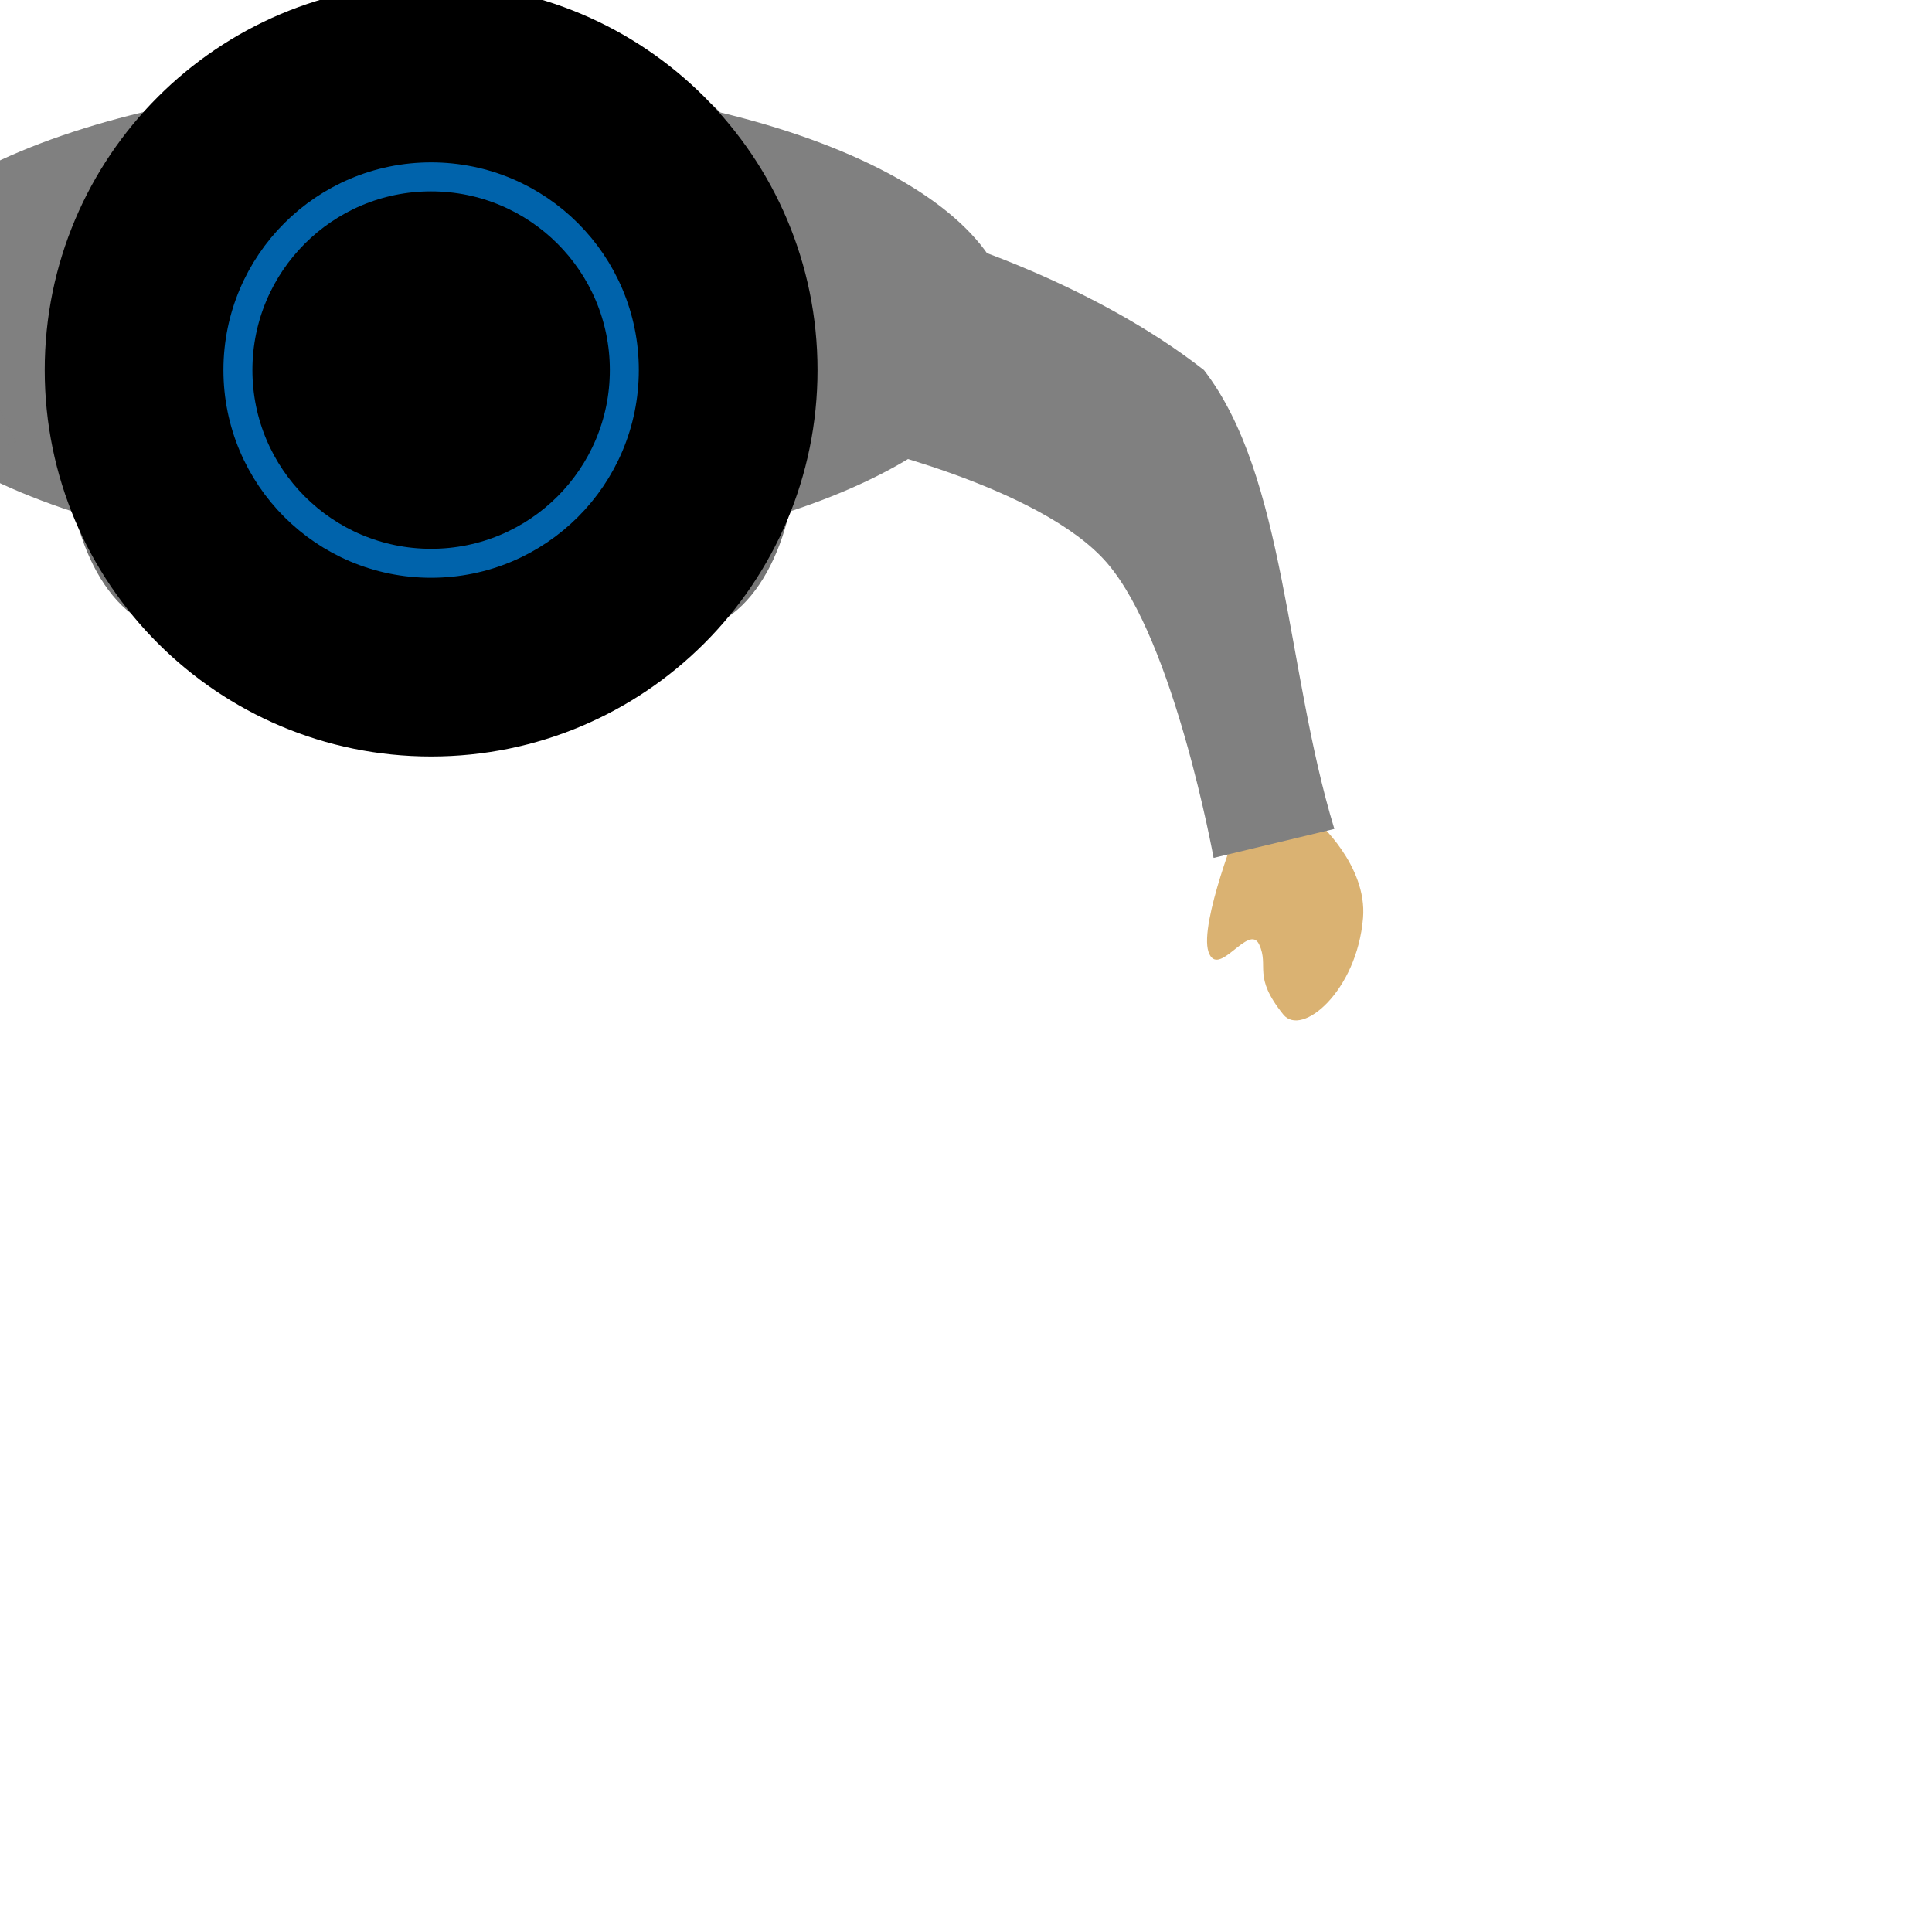
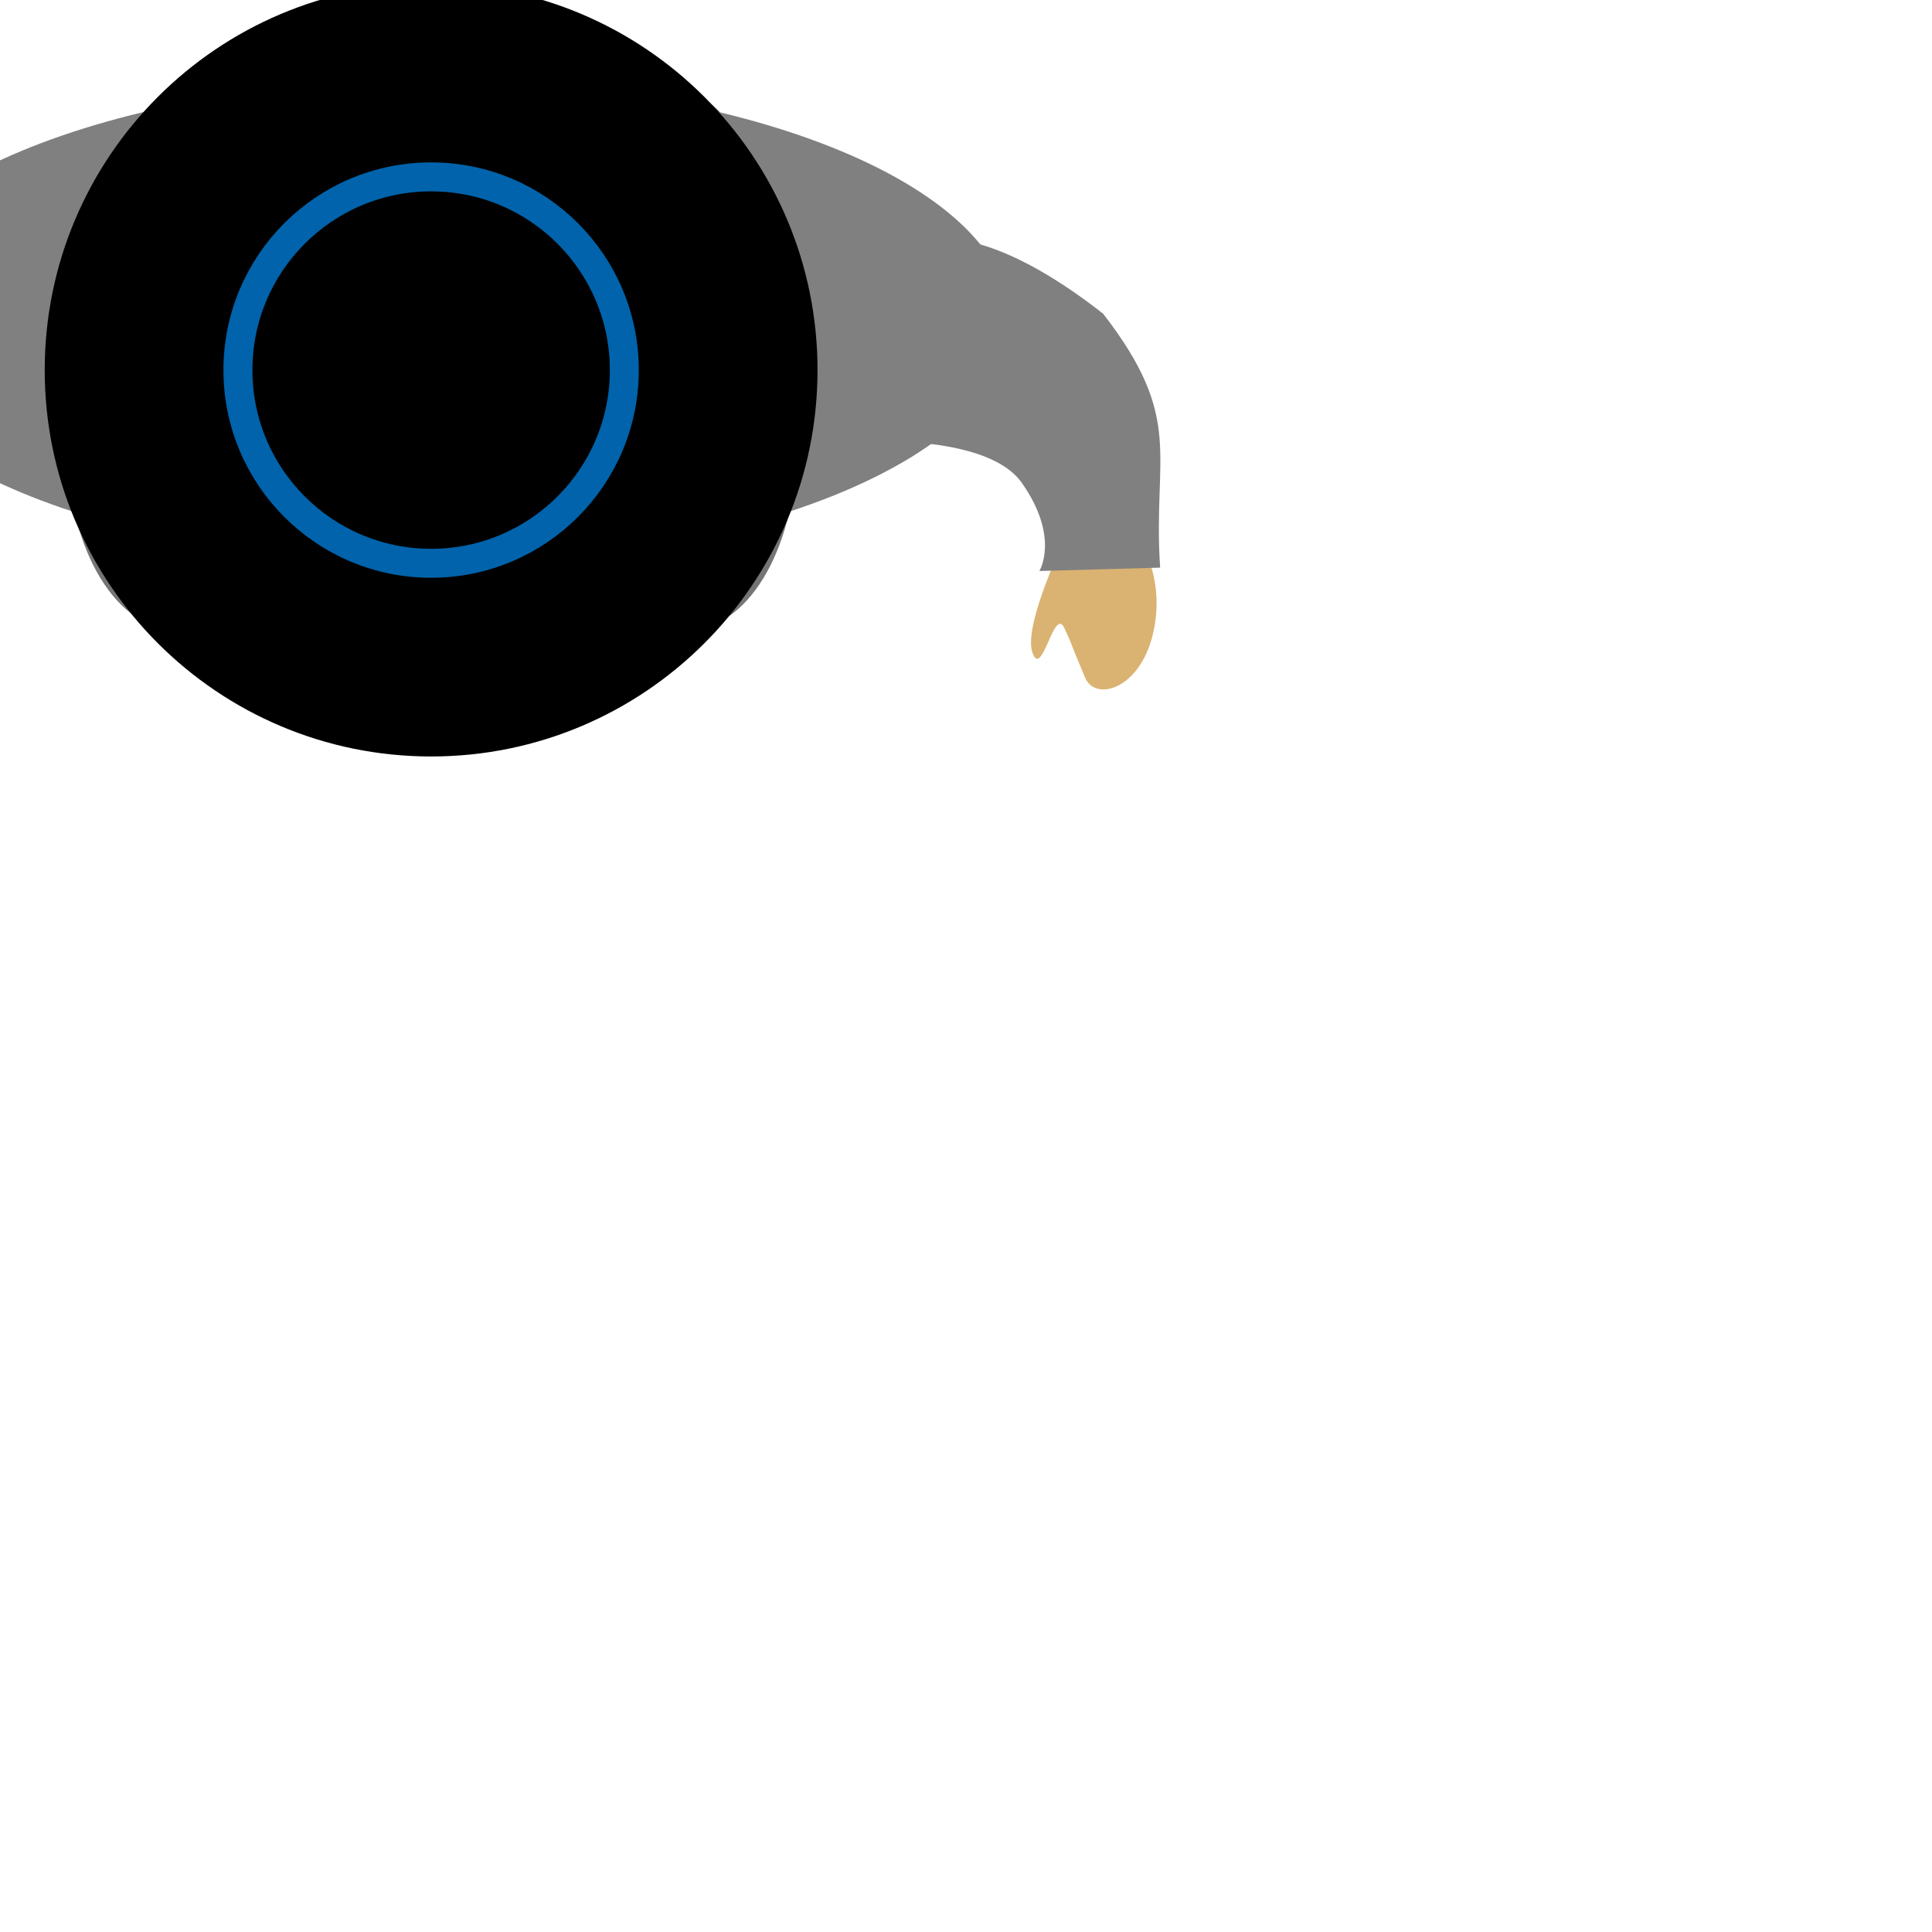
<svg xmlns="http://www.w3.org/2000/svg" width="100" height="100" viewBox="0 0 100 100" id="svg3431" version="1.1">
  <defs id="defs3433">
    <marker orient="auto" refY="0.0" refX="0.0" id="Arrow1Lend" style="overflow:visible;">
      <path id="path4359" d="M 0.0,0.0 L 5.0,-5.0 L -12.5,0.0 L 5.0,5.0 L 0.0,0.0 z " style="fill-rule:evenodd;stroke:#000000;stroke-width:1.0pt;" transform="scale(0.8) rotate(180) translate(12.5,0)" />
    </marker>
    <marker orient="auto" refY="0.0" refX="0.0" id="Arrow1Lstart" style="overflow:visible">
      <path id="path4356" d="M 0.0,0.0 L 5.0,-5.0 L -12.5,0.0 L 5.0,5.0 L 0.0,0.0 z " style="fill-rule:evenodd;stroke:#000000;stroke-width:1.0pt" transform="scale(0.8) translate(12.5,0)" />
    </marker>
  </defs>
  <g id="man" transform="translate(-28.70711,-9.292894)">
    <g id="g4765" class="bottom">
      <g id="g4819" class="leg leg--right">
        <ellipse transform="scale(1,-1)" ry="9" rx="5" cy="-23.445" cx="39.162" id="ellipse4342" style="fill:#af7d24;fill-opacity:1;stroke:#323232;stroke-width:1.5;stroke-miterlimit:4;stroke-dasharray:none;stroke-opacity:0.671" />
        <ellipse transform="scale(1,-1)" style="fill:#af7d24;fill-opacity:1;stroke:#323232;stroke-width:1.5;stroke-miterlimit:4;stroke-dasharray:none;stroke-opacity:0.671" id="path4313" cx="37.912" cy="-32.173" rx="5" ry="9" />
        <path style="fill:#4c4c4c;fill-opacity:1;fill-rule:evenodd;stroke:none;stroke-width:1px;stroke-linecap:butt;stroke-linejoin:miter;stroke-opacity:1" d="m 29.537,31.673 c -0.625,-4.014 1.78,-12.317 4,-14 2.22,-1.683 10.087,-1.437 11.625,1.625 1.489,2.964 2.023,9.271 1,14.375 -0.963,3.927 -16,2.014 -16.625,-2 z" id="path4315" />
      </g>
      <g id="g4835" class="leg leg--left">
        <ellipse style="fill:#af7d24;fill-opacity:1;stroke:#323232;stroke-width:1.5;stroke-miterlimit:4;stroke-dasharray:none;stroke-opacity:0.671" id="ellipse4826" cx="-62.964" cy="-23.445" rx="5" ry="9" transform="scale(-1,-1)" />
        <ellipse ry="9" rx="5" cy="-32.173" cx="-64.214" id="ellipse4828" style="fill:#af7d24;fill-opacity:1;stroke:#323232;stroke-width:1.5;stroke-miterlimit:4;stroke-dasharray:none;stroke-opacity:0.671" transform="scale(-1,-1)" />
        <path id="path4830" d="m 72.589,31.673 c 0.625,-4.014 -1.78,-12.317 -4,-14 -2.22,-1.683 -10.087,-1.437 -11.625,1.625 -1.489,2.964 -2.023,9.271 -1,14.375 0.963,3.927 16,2.014 16.625,-2 z" style="fill:#4c4c4c;fill-opacity:1;fill-rule:evenodd;stroke:none;stroke-width:1px;stroke-linecap:butt;stroke-linejoin:miter;stroke-opacity:1" />
      </g>
    </g>
    <g id="g4779" class="top">
      <ellipse transform="scale(1,-1)" ry="12.5" rx="30" cy="-25.948" cx="51.022" id="path4247" style="fill:#808080;stroke:none;stroke-opacity:0.671" />
      <g class="hands hands--castanetas" id="g4757" display="none" style="display:none">
        <g id="g4749" class="hand hand--right">
          <path id="path4307" d="m 5.162,51.807 c 0,0 -2.601,2.269 -2.375,5 0.314,3.789 3.172,6.181 4.125,5 1.62,-2.01 0.717,-2.473 1.25,-3.625 0.533,-1.153 2.133,1.832 2.625,0.375 0.492,-1.457 -1.625,-6.75 -1.625,-6.75 z" style="fill:#dab272;fill-opacity:1;fill-rule:evenodd;stroke:none;stroke-width:1px;stroke-linecap:butt;stroke-linejoin:miter;stroke-opacity:1" />
          <path id="path4249" d="m 24.272,21.698 c 0,0 -7.485,2.235 -13.25,6.75 -4.235,5.484 -4.235,15.485 -6.75,23.75 l 6.25,1.5 c 0,0 2.024,-11.195 5.5,-15.25 3.476,-4.055 13.5,-6.25 13.5,-6.25 z" style="fill:#808080;fill-rule:evenodd;stroke:none;stroke-width:1px;stroke-linecap:butt;stroke-linejoin:miter;stroke-opacity:0.671" />
        </g>
        <g id="g4753" class="hand hand--left">
          <path style="fill:#dab272;fill-opacity:1;fill-rule:evenodd;stroke:none;stroke-width:1px;stroke-linecap:butt;stroke-linejoin:miter;stroke-opacity:1" d="m 96.883,51.807 c 0,0 2.601,2.269 2.375,5 -0.314,3.789 -3.172,6.181 -4.125,5 -1.62,-2.01 -0.717,-2.473 -1.25,-3.625 -0.533,-1.153 -2.133,1.832 -2.625,0.375 -0.492,-1.457 1.625,-6.75 1.625,-6.75 z" id="path4309" />
          <path style="fill:#808080;fill-rule:evenodd;stroke:none;stroke-width:1px;stroke-linecap:butt;stroke-linejoin:miter;stroke-opacity:0.671" d="m 77.773,21.698 c 0,0 7.485,2.235 13.25,6.75 4.235,5.484 4.235,15.485 6.75,23.75 l -6.25,1.5 c 0,0 -2.024,-11.195 -5.5,-15.25 -3.476,-4.055 -13.5,-6.25 -13.5,-6.25 z" id="path4311" />
        </g>
      </g>
-       <g id="g4252" class="hands hands--down">
-         <g class="hand hand--right" id="g4254">
-           <path style="fill:#dab272;fill-opacity:1;fill-rule:evenodd;stroke:none;stroke-width:1px;stroke-linecap:butt;stroke-linejoin:miter;stroke-opacity:1" d="m 5.162,51.807 c 0,0 -2.601,2.269 -2.375,5 0.314,3.789 3.172,6.181 4.125,5 1.62,-2.01 0.717,-2.473 1.25,-3.625 0.533,-1.153 2.133,1.832 2.625,0.375 0.492,-1.457 -1.625,-6.75 -1.625,-6.75 z" id="path4256" />
-           <path style="fill:#808080;fill-rule:evenodd;stroke:none;stroke-width:1px;stroke-linecap:butt;stroke-linejoin:miter;stroke-opacity:0.671" d="m 24.272,21.698 c 0,0 -7.485,2.235 -13.25,6.75 -4.235,5.484 -4.235,15.485 -6.75,23.75 l 6.25,1.5 c 0,0 2.024,-11.195 5.5,-15.25 3.476,-4.055 13.5,-6.25 13.5,-6.25 z" id="path4258" />
+       <g id="g4252" class="hands hands--down" display="none" style="display:none">
+         <g class="hand hand--left" id="g4260">
+           <path id="path4262" d="m 87.148,36.305 c 0,0 1.629,2.004 1.403,4.735 -0.314,3.789 -3.097,4.721 -3.683,3.321 -1.073,-2.564 -0.54,-1.412 -1.073,-2.564 -0.533,-1.153 -1.161,2.716 -1.653,1.259 -0.492,-1.457 1.802,-6.131 1.802,-6.131 z" style="fill:#dab272;fill-opacity:1;fill-rule:evenodd;stroke:none;stroke-width:1px;stroke-linecap:butt;stroke-linejoin:miter;stroke-opacity:1" />
+           <path id="path4264" d="m 77.242,21.698 c 0,0 2.801,-0.682 8.565,3.833 4.235,5.484 2.556,7.264 2.949,13.143 l -6.25,0.174 c 0,0 1.07,-1.738 -0.904,-4.555 -1.974,-2.817 -9.611,-2.096 -9.611,-2.096 z" style="fill:#808080;fill-rule:evenodd;stroke:none;stroke-width:1px;stroke-linecap:butt;stroke-linejoin:miter;stroke-opacity:0.671" />
        </g>
-         <g class="hand hand--left" id="g4260">
-           <path id="path4262" d="m 96.883,51.807 c 0,0 2.601,2.269 2.375,5 -0.314,3.789 -3.172,6.181 -4.125,5 -1.62,-2.01 -0.717,-2.473 -1.25,-3.625 -0.533,-1.153 -2.133,1.832 -2.625,0.375 -0.492,-1.457 1.625,-6.75 1.625,-6.75 z" style="fill:#dab272;fill-opacity:1;fill-rule:evenodd;stroke:none;stroke-width:1px;stroke-linecap:butt;stroke-linejoin:miter;stroke-opacity:1" />
-           <path id="path4264" d="m 77.773,21.698 c 0,0 7.485,2.235 13.25,6.75 4.235,5.484 4.235,15.485 6.75,23.75 l -6.25,1.5 c 0,0 -2.024,-11.195 -5.5,-15.25 -3.476,-4.055 -13.5,-6.25 -13.5,-6.25 z" style="fill:#808080;fill-rule:evenodd;stroke:none;stroke-width:1px;stroke-linecap:butt;stroke-linejoin:miter;stroke-opacity:0.671" />
+         <g id="g3412" class="hands hands--right">
+           <path style="fill:#dab272;fill-opacity:1;fill-rule:evenodd;stroke:none;stroke-width:1px;stroke-linecap:butt;stroke-linejoin:miter;stroke-opacity:1" d="m 14.585,36.305 c 0,0 -1.629,2.004 -1.403,4.735 0.314,3.789 3.097,4.721 3.683,3.321 1.073,-2.564 0.54,-1.412 1.073,-2.564 0.533,-1.153 1.161,2.716 1.653,1.259 0.492,-1.457 -1.802,-6.131 -1.802,-6.131 z" id="path4202" />
+           <path style="fill:#808080;fill-rule:evenodd;stroke:none;stroke-width:1px;stroke-linecap:butt;stroke-linejoin:miter;stroke-opacity:0.671" d="m 24.491,21.698 c 0,0 -2.801,-0.682 -8.565,3.833 -4.235,5.484 -2.556,7.264 -2.949,13.143 l 6.25,0.174 c 0,0 -1.07,-1.738 0.904,-4.555 1.974,-2.817 9.611,-2.096 9.611,-2.096 z" id="path4204" />
+         </g>
+       </g>
+       <g class="hands hands--panuelo" id="g4206">
+         <g id="g4208" class="hand hand--left">
+           <path style="fill:#dab272;fill-opacity:1;fill-rule:evenodd;stroke:none;stroke-width:1px;stroke-linecap:butt;stroke-linejoin:miter;stroke-opacity:1" d="m 87.148,36.305 c 0,0 1.629,2.004 1.403,4.735 -0.314,3.789 -3.097,4.721 -3.683,3.321 -1.073,-2.564 -0.54,-1.412 -1.073,-2.564 -0.533,-1.153 -1.161,2.716 -1.653,1.259 -0.492,-1.457 1.802,-6.131 1.802,-6.131 z" id="path4210" />
+           <path style="fill:#808080;fill-rule:evenodd;stroke:none;stroke-width:1px;stroke-linecap:butt;stroke-linejoin:miter;stroke-opacity:0.671" d="m 77.242,21.698 c 0,0 2.801,-0.682 8.565,3.833 4.235,5.484 2.556,7.264 2.949,13.143 l -6.25,0.174 c 0,0 1.07,-1.738 -0.904,-4.555 -1.974,-2.817 -9.611,-2.096 -9.611,-2.096 z" id="path4212" />
+         </g>
+         <g class="hand hand--right" id="g4220">
+           <path style="fill:#dab272;fill-opacity:1;fill-rule:evenodd;stroke:none;stroke-width:1px;stroke-linecap:butt;stroke-linejoin:miter;stroke-opacity:1" d="M -21.293 42.514 L -23.545 42.514 C -23.545 42.514 -26.146 44.782 -25.92 47.514 C -25.638 50.924 -23.356 53.054 -22.195 52.613 C -22.191 50.653 -22.203 48.659 -22.008 46.879 C -21.822 45.177 -21.549 43.882 -21.293 42.514 z " id="path4239" transform="translate(28.70711,9.292894)" />
+           <path style="opacity:0.713;fill:#a8f1ff;fill-opacity:1;fill-rule:evenodd;stroke:#787878;stroke-width:1;stroke-linecap:butt;stroke-linejoin:miter;stroke-miterlimit:4;stroke-dasharray:none;stroke-opacity:1" d="m 12.532,54.404 c -0.884,1.768 -2.033,3.005 -3.536,3.359 -1.503,0.354 -4.243,-0.088 -5.48,-2.563 -1.237,-2.475 -2.033,-6.828 -0.442,-9.127 0.574,-0.829 2.78,-3.825 3.094,-5.215 0.619,-2.74 0.283,-6.343 -3.624,-6.629 -3.888,-0.285 -5.834,2.298 -5.834,2.298 0,0 3.158,-0.761 4.773,0.354 1.535,1.059 2.563,3.182 -1.061,4.685 -3.624,1.503 -6.187,6.298 -6.187,9.657 2e-7,4.952 2.917,7.336 4.508,8.75 1.241,1.103 6.718,1.414 8.662,0.177 1.945,-1.237 5.038,-4.331 5.127,-5.745 z" id="path4233" />
+           <path style="fill:#dab272;fill-opacity:1;fill-rule:evenodd;stroke:none;stroke-width:1px;stroke-linecap:butt;stroke-linejoin:miter;stroke-opacity:1" d="m -21.47,42.514 c -0.256,1.368 -0.529,2.663 -0.715,4.365 -0.195,1.78 -0.006,3.774 -0.011,5.734 0.129,-0.049 0.305,0.018 0.4,-0.1 1.62,-2.01 0.717,-2.473 1.25,-3.625 0.533,-1.153 2.133,1.832 2.625,0.375 0.492,-1.457 -1.625,-6.75 -1.625,-6.75 z" id="path4222" transform="translate(28.70711,9.292894)" />
+           <path style="fill:#808080;fill-rule:evenodd;stroke:none;stroke-width:1px;stroke-linecap:butt;stroke-linejoin:miter;stroke-opacity:0.671" d="m 24.272,21.698 c 0,0 -7.485,2.235 -13.25,6.75 -4.235,5.484 -4.235,15.485 -6.75,23.75 l 6.25,1.5 c 0,0 2.024,-11.195 5.5,-15.25 3.476,-4.055 13.5,-6.25 13.5,-6.25 z" id="path4224" />
        </g>
      </g>
      <g class="head" id="g4775">
        <circle style="fill:#000000;stroke:none;stroke-opacity:1" id="path3443" cx="51.022" cy="-28.448" r="20" transform="scale(1,-1)" />
        <circle style="fill:#000000;stroke:#0094ff;stroke-width:1.5;stroke-miterlimit:4;stroke-dasharray:none;stroke-opacity:0.671" id="path3445" cx="51.022" cy="-28.448" r="10" transform="scale(1,-1)" />
      </g>
    </g>
  </g>
  <g transform="translate(-28.70711,-9.292894)" id="woman" display="none" style="display:none">
    <g id="g4717" class="bottom">
      <g id="g4849" class="leg leg--left">
        <ellipse style="opacity:0.85;fill:#ff00e8;fill-opacity:1;stroke:#323232;stroke-width:1.292;stroke-miterlimit:4;stroke-dasharray:none;stroke-opacity:0.671" id="ellipse4846" cx="-60.751" cy="-30.483" rx="3.911" ry="12" transform="scale(-1,-1)" />
      </g>
      <g id="g4841" class="leg leg--right">
        <ellipse transform="scale(1,-1)" ry="12" rx="3.911" cy="-30.483" cx="41.105" id="ellipse4669" style="opacity:0.85;fill:#ff00e8;fill-opacity:1;stroke:#323232;stroke-width:1.292;stroke-miterlimit:4;stroke-dasharray:none;stroke-opacity:0.671" />
      </g>
      <circle transform="scale(1,-1)" r="25" cy="-28.448" cx="51.022" id="circle4715" style="fill:#383fb8;fill-opacity:1;stroke:none;stroke-width:1.5;stroke-miterlimit:4;stroke-dasharray:none;stroke-opacity:0.671" />
    </g>
    <g id="g4726" class="top">
      <ellipse cx="51.022" cy="-26.655" rx="24.5" ry="11.793" style="fill:#3a96c3;fill-opacity:1;stroke:none;stroke-opacity:0.671" id="ellipse4681" transform="scale(1,-1)" />
      <g id="g4745" class="head">
        <circle transform="scale(1,-1)" r="12" cy="-28.448" cx="51.022" id="circle4691" style="fill:#000000;fill-opacity:1;stroke:none;stroke-width:1.5;stroke-miterlimit:4;stroke-dasharray:none;stroke-opacity:0.671" />
        <path style="fill:#000000;fill-opacity:1;fill-rule:evenodd;stroke:none;stroke-width:1px;stroke-linecap:butt;stroke-linejoin:miter;stroke-opacity:1" d="m 47.092,21.081 c 1.046,-4.186 1.757,-4.938 0.795,-5.038 -5.122,-0.531 -10.341,-2.917 -3.977,-4.685 6.364,-1.768 11.737,1.797 11.932,2.033 -1.325,0.223 -7.821,-1.498 -4.095,0.485 1.149,0.221 5.579,-0.238 1.867,3.828 -3.712,4.066 -6.522,3.377 -6.522,3.377 z" id="path4695" />
      </g>
      <g id="g4737" class="hands hands--castanetas" display="none" style="display:none">
        <g id="g4697">
          <path id="path4685" d="m 92.883,51.807 c 0,0 2.601,2.269 2.375,5 -0.314,3.789 -3.172,6.181 -4.125,5 -1.62,-2.01 -0.717,-2.473 -1.25,-3.625 -0.533,-1.153 -2.133,1.832 -2.625,0.375 -0.492,-1.457 1.625,-6.75 1.625,-6.75 l -3.313,-9.562 4.781,-1.219 z" style="fill:#dab272;fill-opacity:1;fill-rule:evenodd;stroke:none;stroke-width:1px;stroke-linecap:butt;stroke-linejoin:miter;stroke-opacity:1" />
          <path id="path4687" d="m 72.273,21.198 c 0,0 10.001,5.581 14.5,10.75 4.499,5.169 5.18,7.992 4.938,10.375 -0.243,2.383 -4.057,3.213 -6.375,1.938 -2.318,-1.276 0.101,-1.945 -3.375,-6 -3.476,-4.055 -13.438,-6.062 -13.438,-6.062 z" style="fill:#3a96c3;fill-opacity:1;fill-rule:evenodd;stroke:none;stroke-width:1px;stroke-linecap:butt;stroke-linejoin:miter;stroke-opacity:0.671" />
        </g>
        <g id="g4701" transform="matrix(-1,0,0,1,102.17,0)">
          <path style="fill:#dab272;fill-opacity:1;fill-rule:evenodd;stroke:none;stroke-width:1px;stroke-linecap:butt;stroke-linejoin:miter;stroke-opacity:1" d="m 92.883,51.807 c 0,0 2.601,2.269 2.375,5 -0.314,3.789 -3.172,6.181 -4.125,5 -1.62,-2.01 -0.717,-2.473 -1.25,-3.625 -0.533,-1.153 -2.133,1.832 -2.625,0.375 -0.492,-1.457 1.625,-6.75 1.625,-6.75 l -3.313,-9.562 4.781,-1.219 z" id="path4703" />
          <path style="fill:#3a96c3;fill-opacity:1;fill-rule:evenodd;stroke:none;stroke-width:1px;stroke-linecap:butt;stroke-linejoin:miter;stroke-opacity:0.671" d="m 72.273,21.198 c 0,0 10.001,5.581 14.5,10.75 4.499,5.169 5.18,7.992 4.938,10.375 -0.243,2.383 -4.057,3.213 -6.375,1.938 -2.318,-1.276 0.101,-1.945 -3.375,-6 -3.476,-4.055 -13.438,-6.062 -13.438,-6.062 z" id="path4705" />
        </g>
      </g>
      <g class="hands hands--down" id="g4186">
        <g id="g4188" class="hand hand--left">
          <path style="fill:#dab272;fill-opacity:1;fill-rule:evenodd;stroke:none;stroke-width:1px;stroke-linecap:butt;stroke-linejoin:miter;stroke-opacity:1" d="m 80.453,32.185 c 0,0 2.247,1.385 2.021,4.116 -0.314,3.789 -1.051,6.181 -2.004,5 -1.62,-2.01 -0.893,-1.765 -1.427,-2.918 -0.533,-1.153 -2.133,1.832 -2.625,0.375 -0.492,-1.457 2.862,-5.159 2.862,-5.159 z" id="path4190" />
          <path style="fill:#3a96c3;fill-opacity:1;fill-rule:evenodd;stroke:none;stroke-width:1px;stroke-linecap:butt;stroke-linejoin:miter;stroke-opacity:0.671" d="m 70.273,21.198 c 0,0 4.167,-0.96 8.666,4.209 4.499,5.169 3.412,6.048 3.17,8.43 -0.243,2.383 -3.499,4.142 -4.961,1.938 0,0 -0.517,-3.094 -3.021,-4.055 -2.504,-0.961 -7.604,0.478 -7.604,0.478 z" id="path4192" />
        </g>
        <g class="hand hand--right" id="g4217" transform="matrix(-1,0,0,1,101.8975,0)">
          <path id="path4219" d="m 80.453,32.185 c 0,0 2.247,1.385 2.021,4.116 -0.314,3.789 -1.051,6.181 -2.004,5 -1.62,-2.01 -0.893,-1.765 -1.427,-2.918 -0.533,-1.153 -2.133,1.832 -2.625,0.375 -0.492,-1.457 2.862,-5.159 2.862,-5.159 z" style="fill:#dab272;fill-opacity:1;fill-rule:evenodd;stroke:none;stroke-width:1px;stroke-linecap:butt;stroke-linejoin:miter;stroke-opacity:1" />
          <path id="path4221" d="m 70.273,21.198 c 0,0 4.167,-0.96 8.666,4.209 4.499,5.169 3.412,6.048 3.17,8.43 -0.243,2.383 -3.499,4.142 -4.961,1.938 0,0 -0.517,-3.094 -3.021,-4.055 -2.504,-0.961 -7.604,0.478 -7.604,0.478 z" style="fill:#3a96c3;fill-opacity:1;fill-rule:evenodd;stroke:none;stroke-width:1px;stroke-linecap:butt;stroke-linejoin:miter;stroke-opacity:0.671" />
        </g>
      </g>
    </g>
  </g>
</svg>
